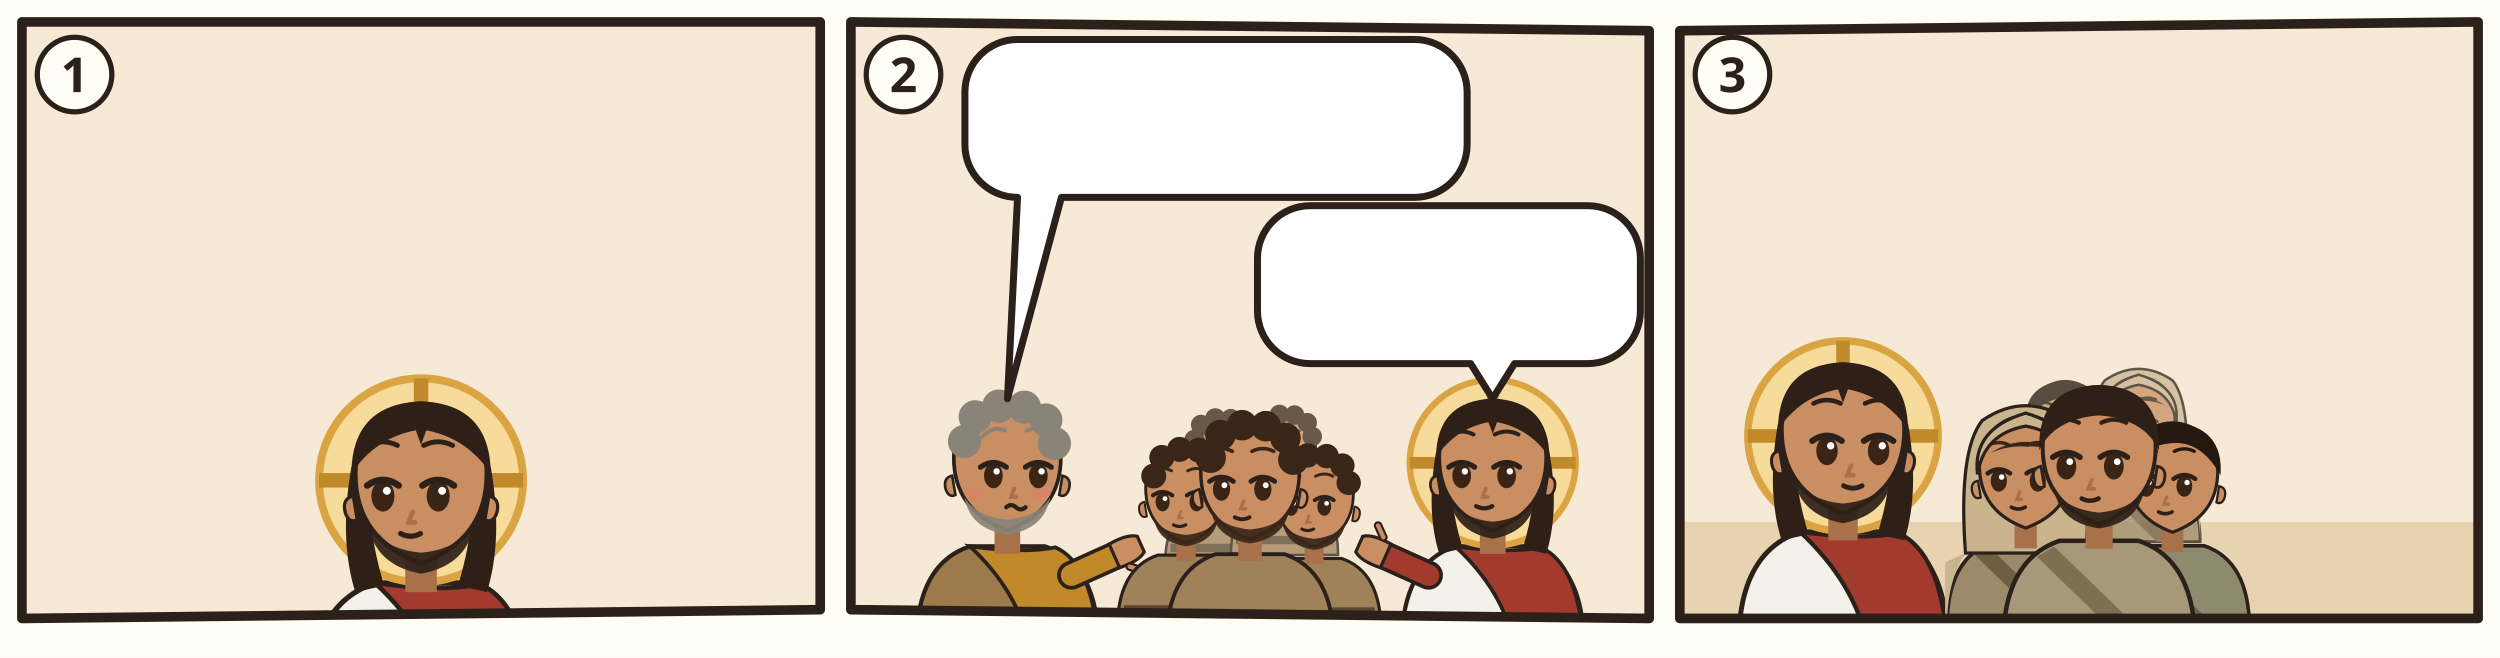
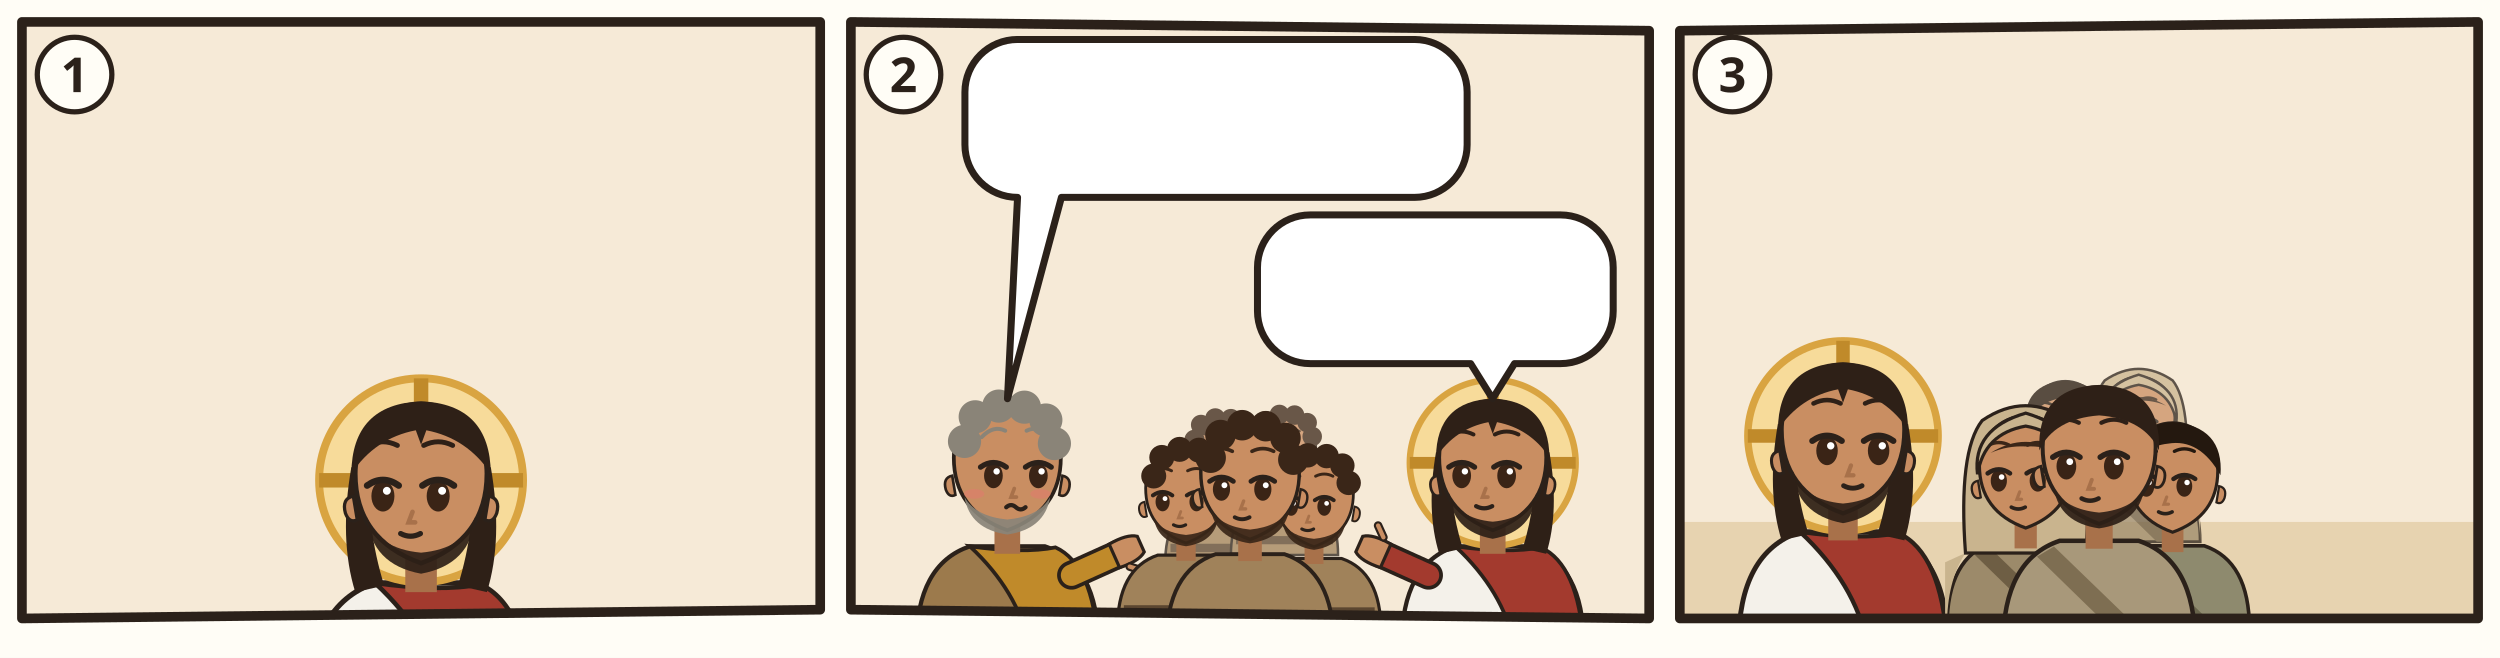
<svg xmlns="http://www.w3.org/2000/svg" viewBox="0 0 380 100">
  <rect width="380" height="100" fill="#FFFDF6" />
  <g transform="translate(2 2) scale(0.6667)">
    <clipPath id="an-cp-mrk-001-035-039-1">
      <polygon points="2,2 184,2 184,136 2,138" />
    </clipPath>
    <g clip-path="url(#an-cp-mrk-001-035-039-1)">
      <polygon points="2,2 184,2 184,136 2,138" fill="#F6EAD7" />
      <use href="#an-wueste" x="0" y="70" width="186" height="70" />
      <g transform="translate(93.0 106.5) scale(1.5)">
        <path d="M-17 34Q-17 19-7 15.6L7 15.6Q17 19 17 34z" fill="#F4F1EA" stroke="#2B211A" stroke-width=".8" />
        <path d="M-7 15.6Q3 17 9 15.8Q16 19 17 34L4 34Q2 24-7 15.6z" fill="#A33A2E" stroke="#2B211A" stroke-width=".7" />
        <circle r="15.5" fill="#F7DB9A" stroke="#D9A441" stroke-width="1.2" />
        <path d="M0-15.5v5M-15.5 0h5M15.5 0h-5" stroke="#C08A2A" stroke-width="2.2" />
        <path d="M-10.6 -2Q-12.5 9-10 17L-5.6 16Q-8.4 7-7.6-1z M10.6 -2Q12.5 9 10 17L5.6 16Q8.4 7 7.6-1z" fill="#2E2017" />
        <path d="M-2.4 11h4.8v6h-4.8z" fill="#A8714A" />
        <path d="M-10 -1Q-10 9 0 12.6Q10 9 10 -1A10 10.6 0 0 0 -10 -1z" fill="#C98E62" stroke="#2B211A" stroke-width=".7" />
        <path d="M10.3 2.4q1.8.4 1.2 2.6-.6 1.6-1.8 1z M-10.3 2.4q-1.8.4-1.2 2.6.6 1.6 1.8 1z" fill="#C98E62" stroke="#2B211A" stroke-width=".5" />
        <path d="M-8.2 5.6Q-7.6 12.8 0 14.2Q7.6 12.8 8.2 5.6Q6.6 10.4 0 11Q-6.6 10.4-8.2 5.6z" fill="#2E2017" opacity=".92" />
        <ellipse cx="-5.8" cy="2.4" rx="1.75" ry="2.35" fill="#3A2416" />
        <path d="M-8.2 0.8Q-5.8 -0.9 -3.4 0.8" fill="none" stroke="#2B211A" stroke-width="1" stroke-linecap="round" />
        <circle cx="-5.2" cy="1.6" r=".6" fill="#FFF" />
        <ellipse cx="2.6" cy="2.4" rx="1.75" ry="2.35" fill="#3A2416" />
        <path d="M0.2 0.8Q2.6 -0.9 5.0 0.8" fill="none" stroke="#2B211A" stroke-width="1" stroke-linecap="round" />
        <circle cx="3.2" cy="1.6" r=".6" fill="#FFF" />
        <path d="M-8.0 -5.3Q-5.8 -6.4 -3.6 -5.3M0.4 -5.3Q2.6 -6.4 4.8 -5.3" fill="none" stroke="#2E2017" stroke-width=".75" stroke-linecap="round" />
        <path d="M-1.3 4.8l-.6 1.6h1" fill="none" stroke="#A8714A" stroke-width=".7" stroke-linecap="round" />
        <path d="M-3.1 8.1Q-1.6 8.9 -0.1 8.1" fill="none" stroke="#2B211A" stroke-width=".8" stroke-linecap="round" />
        <path d="M-10.6-1Q-10.5-11.6 0-12Q10.5-11.6 10.6-1Q7-6.4 .8-7.6L0-5.4-.8-7.6Q-7-6.4-10.6-1z" fill="#2E2017" />
      </g>
      <use href="#an-z-beten" x="85.0" y="67.5" width="16" height="18" />
      <use href="#an-z-nacht" x="85.5" y="10" width="12.0" height="12.0" />
    </g>
    <polygon points="2,2 184,2 184,136 2,138" fill="none" stroke="#2B211A" stroke-width="2.2" stroke-linejoin="round" />
    <circle cx="14" cy="14" r="8.5" fill="#FFFDF6" stroke="#2B211A" stroke-width="1.2" />
    <text x="14" y="18" text-anchor="middle" font-family="sans-serif" font-size="11" font-weight="700" fill="#2B211A">1</text>
  </g>
  <g transform="translate(128 2) scale(0.6667)">
    <clipPath id="an-cp-mrk-001-035-039-2">
      <polygon points="2,2 184,4 184,138 2,136" />
    </clipPath>
    <g clip-path="url(#an-cp-mrk-001-035-039-2)">
      <polygon points="2,2 184,4 184,138 2,136" fill="#F6EAD7" />
      <use href="#an-wueste" x="0" y="70" width="186" height="70" />
      <g transform="translate(37.66667 102.52) scale(1.22)">
        <path d="M-17 34Q-17 19-7 15.6L7 15.6Q17 19 17 34z" fill="#9C7A4C" stroke="#2B211A" stroke-width=".8" />
        <path d="M-7 15.6Q3 17 9 15.8Q16 19 17 34L4 34Q2 24-7 15.6z" fill="#C08A2A" stroke="#2B211A" stroke-width=".7" />
        <path d="M12 21L21.1 16.9" stroke="#2B211A" stroke-width="5.4" stroke-linecap="round" />
        <path d="M12 21L21.1 16.9" stroke="#C08A2A" stroke-width="4" stroke-linecap="round" />
        <g transform="translate(21.1 16.9) rotate(66)">
          <path d="M-2.4 1.2Q-2.8-2.6-1.6-4.2h3.2Q2.8-2.6 2.4 1.2z" fill="#C98E62" stroke="#2B211A" stroke-width=".6" />
          <path d="M3 -.6l1.6-1.8" stroke="#2B211A" stroke-width="1.6" stroke-linecap="round" />
          <path d="M3 -.6l1.6-1.8" stroke="#C98E62" stroke-width=".8" stroke-linecap="round" />
        </g>
        <path d="M-2.4 11h4.8v6h-4.8z" fill="#A8714A" />
        <path d="M-10 -1Q-10 9 0 12.6Q10 9 10 -1A10 10.6 0 0 0 -10 -1z" fill="#C98E62" stroke="#2B211A" stroke-width=".7" />
        <path d="M10.3 2.4q1.8.4 1.2 2.6-.6 1.6-1.8 1z M-10.3 2.4q-1.8.4-1.2 2.6.6 1.6 1.8 1z" fill="#C98E62" stroke="#2B211A" stroke-width=".5" />
        <path d="M-8 6.4Q-7 12.4 0 13.4Q7 12.4 8 6.4Q6 10 0 10.6Q-6 10-8 6.4z" fill="#8A8478" opacity=".92" />
        <ellipse cx="-2.6" cy="2.4" rx="1.75" ry="2.35" fill="#3A2416" />
        <path d="M-5.0 0.8Q-2.6 -0.9 -0.2 0.8" fill="none" stroke="#2B211A" stroke-width="1" stroke-linecap="round" />
        <circle cx="-2.0" cy="1.6" r=".6" fill="#FFF" />
        <ellipse cx="5.8" cy="2.4" rx="1.75" ry="2.35" fill="#3A2416" />
        <path d="M3.4 0.8Q5.8 -0.9 8.2 0.8" fill="none" stroke="#2B211A" stroke-width="1" stroke-linecap="round" />
        <circle cx="6.4" cy="1.6" r=".6" fill="#FFF" />
        <path d="M-4.8 -4.8Q-2.6 -7.1 -0.4 -6.0M3.6 -6.0Q5.8 -7.1 8.0 -4.8" fill="none" stroke="#8A8478" stroke-width=".75" stroke-linecap="round" />
        <path d="M1.3 4.8l-.6 1.6h1" fill="none" stroke="#A8714A" stroke-width=".7" stroke-linecap="round" />
        <ellipse cx="-6.2" cy="5.8" rx="1.9" ry=".9" fill="#E07A6E" opacity=".55" />
        <ellipse cx="6.2" cy="5.8" rx="1.9" ry=".9" fill="#E07A6E" opacity=".55" />
        <path d="M-0.2 8.3q.9-.8 1.8 0t1.8 0" fill="none" stroke="#2B211A" stroke-width=".8" stroke-linecap="round" />
        <circle cx="-8" cy="-4" r="3.1" fill="#8A8478" />
        <circle cx="-6" cy="-8.6" r="3.1" fill="#8A8478" />
        <circle cx="-1.6" cy="-10.6" r="3.1" fill="#8A8478" />
        <circle cx="3.2" cy="-10.4" r="3.1" fill="#8A8478" />
        <circle cx="7.2" cy="-8" r="3.1" fill="#8A8478" />
        <circle cx="8.8" cy="-3.6" r="3.1" fill="#8A8478" />
        <use href="#an-a-schluessel" x="1" y="16" width="14" height="14" />
      </g>
      <g opacity=".75">
        <g transform="translate(86.2656 100.2264) scale(0.740784)">
          <path d="M-17 34Q-17 19-7 15.6L7 15.6Q17 19 17 34z" fill="#A0825A" stroke="#2B211A" stroke-width=".8" />
          <path d="M-15.4 28h30.8v2.6h-30.8z" fill="#5B4630" />
          <path d="M-2.4 11h4.8v6h-4.8z" fill="#A8714A" />
          <path d="M-10 -1Q-10 9 0 12.6Q10 9 10 -1A10 10.6 0 0 0 -10 -1z" fill="#C98E62" stroke="#2B211A" stroke-width=".7" />
          <path d="M10.3 2.4q1.8.4 1.2 2.6-.6 1.6-1.8 1z M-10.3 2.4q-1.8.4-1.2 2.6.6 1.6 1.8 1z" fill="#C98E62" stroke="#2B211A" stroke-width=".5" />
          <path d="M-8 6.4Q-7 12.4 0 13.4Q7 12.4 8 6.4Q6 10 0 10.6Q-6 10-8 6.4z" fill="#3A2618" opacity=".92" />
          <ellipse cx="-5.8" cy="2.4" rx="1.75" ry="2.35" fill="#3A2416" />
          <path d="M-8.2 0.8Q-5.8 -0.9 -3.4 0.8" fill="none" stroke="#2B211A" stroke-width="1" stroke-linecap="round" />
          <circle cx="-5.2" cy="1.6" r=".6" fill="#FFF" />
          <ellipse cx="2.6" cy="2.4" rx="1.75" ry="2.35" fill="#3A2416" />
          <path d="M0.2 0.8Q2.6 -0.9 5.0 0.8" fill="none" stroke="#2B211A" stroke-width="1" stroke-linecap="round" />
          <circle cx="3.2" cy="1.6" r=".6" fill="#FFF" />
          <path d="M-8.0 -5.3Q-5.8 -6.4 -3.6 -5.3M0.4 -5.3Q2.6 -6.4 4.8 -5.3" fill="none" stroke="#3A2618" stroke-width=".75" stroke-linecap="round" />
          <path d="M-1.3 4.8l-.6 1.6h1" fill="none" stroke="#A8714A" stroke-width=".7" stroke-linecap="round" />
          <path d="M-3.1 8.1Q-1.6 8.9 -0.1 8.1" fill="none" stroke="#2B211A" stroke-width=".8" stroke-linecap="round" />
          <circle cx="-8" cy="-4" r="3.1" fill="#3A2618" />
          <circle cx="-6" cy="-8.6" r="3.1" fill="#3A2618" />
          <circle cx="-1.6" cy="-10.6" r="3.1" fill="#3A2618" />
          <circle cx="3.2" cy="-10.4" r="3.1" fill="#3A2618" />
          <circle cx="7.2" cy="-8" r="3.1" fill="#3A2618" />
          <circle cx="8.8" cy="-3.6" r="3.1" fill="#3A2618" />
        </g>
        <g transform="translate(100.8568 99.104) scale(0.718336)">
          <path d="M-17 34Q-17 19-7 15.6L7 15.6Q17 19 17 34z" fill="#A0825A" stroke="#2B211A" stroke-width=".8" />
          <path d="M-15.4 28h30.8v2.6h-30.8z" fill="#5B4630" />
          <path d="M-2.4 11h4.8v6h-4.8z" fill="#A8714A" />
          <path d="M-10 -1Q-10 9 0 12.6Q10 9 10 -1A10 10.6 0 0 0 -10 -1z" fill="#C98E62" stroke="#2B211A" stroke-width=".7" />
          <path d="M10.3 2.4q1.8.4 1.2 2.6-.6 1.6-1.8 1z M-10.3 2.4q-1.8.4-1.2 2.6.6 1.6 1.8 1z" fill="#C98E62" stroke="#2B211A" stroke-width=".5" />
          <path d="M-8 6.4Q-7 12.4 0 13.4Q7 12.4 8 6.4Q6 10 0 10.6Q-6 10-8 6.4z" fill="#3A2618" opacity=".92" />
          <ellipse cx="-5.8" cy="2.4" rx="1.75" ry="2.35" fill="#3A2416" />
          <path d="M-8.2 0.8Q-5.8 -0.9 -3.4 0.8" fill="none" stroke="#2B211A" stroke-width="1" stroke-linecap="round" />
          <circle cx="-5.2" cy="1.6" r=".6" fill="#FFF" />
          <ellipse cx="2.6" cy="2.4" rx="1.75" ry="2.35" fill="#3A2416" />
          <path d="M0.2 0.8Q2.6 -0.9 5.0 0.8" fill="none" stroke="#2B211A" stroke-width="1" stroke-linecap="round" />
          <circle cx="3.2" cy="1.6" r=".6" fill="#FFF" />
          <path d="M-8.0 -5.3Q-5.8 -6.4 -3.6 -5.3M0.4 -5.3Q2.6 -6.4 4.8 -5.3" fill="none" stroke="#3A2618" stroke-width=".75" stroke-linecap="round" />
          <path d="M-1.3 4.8l-.6 1.6h1" fill="none" stroke="#A8714A" stroke-width=".7" stroke-linecap="round" />
          <path d="M-3.1 8.1Q-1.6 8.9 -0.1 8.1" fill="none" stroke="#2B211A" stroke-width=".8" stroke-linecap="round" />
          <circle cx="-8" cy="-4" r="3.1" fill="#3A2618" />
          <circle cx="-6" cy="-8.6" r="3.1" fill="#3A2618" />
          <circle cx="-1.6" cy="-10.6" r="3.1" fill="#3A2618" />
          <circle cx="3.2" cy="-10.4" r="3.1" fill="#3A2618" />
          <circle cx="7.2" cy="-8" r="3.1" fill="#3A2618" />
          <circle cx="8.8" cy="-3.6" r="3.1" fill="#3A2618" />
        </g>
      </g>
      <g transform="translate(78.4088 109.2056) scale(0.920368)">
        <path d="M-17 34Q-17 19-7 15.6L7 15.6Q17 19 17 34z" fill="#A0825A" stroke="#2B211A" stroke-width=".8" />
        <path d="M-15.4 28h30.8v2.6h-30.8z" fill="#5B4630" />
        <path d="M-2.4 11h4.8v6h-4.8z" fill="#A8714A" />
        <path d="M-10 -1Q-10 9 0 12.6Q10 9 10 -1A10 10.6 0 0 0 -10 -1z" fill="#C98E62" stroke="#2B211A" stroke-width=".7" />
        <path d="M10.3 2.4q1.8.4 1.2 2.6-.6 1.6-1.8 1z M-10.3 2.4q-1.8.4-1.2 2.6.6 1.6 1.8 1z" fill="#C98E62" stroke="#2B211A" stroke-width=".5" />
        <path d="M-8 6.4Q-7 12.4 0 13.4Q7 12.4 8 6.4Q6 10 0 10.6Q-6 10-8 6.4z" fill="#3A2618" opacity=".92" />
        <ellipse cx="-5.8" cy="2.4" rx="1.75" ry="2.35" fill="#3A2416" />
        <path d="M-8.2 0.8Q-5.8 -0.9 -3.4 0.8" fill="none" stroke="#2B211A" stroke-width="1" stroke-linecap="round" />
        <circle cx="-5.2" cy="1.6" r=".6" fill="#FFF" />
        <ellipse cx="2.6" cy="2.4" rx="1.75" ry="2.35" fill="#3A2416" />
        <path d="M0.2 0.8Q2.6 -0.9 5.0 0.8" fill="none" stroke="#2B211A" stroke-width="1" stroke-linecap="round" />
        <circle cx="3.2" cy="1.6" r=".6" fill="#FFF" />
        <path d="M-8.0 -5.3Q-5.8 -6.4 -3.6 -5.3M0.4 -5.3Q2.6 -6.4 4.8 -5.3" fill="none" stroke="#3A2618" stroke-width=".75" stroke-linecap="round" />
        <path d="M-1.3 4.8l-.6 1.6h1" fill="none" stroke="#A8714A" stroke-width=".7" stroke-linecap="round" />
        <path d="M-3.1 8.1Q-1.6 8.9 -0.1 8.1" fill="none" stroke="#2B211A" stroke-width=".8" stroke-linecap="round" />
        <circle cx="-8" cy="-4" r="3.1" fill="#3A2618" />
        <circle cx="-6" cy="-8.6" r="3.1" fill="#3A2618" />
        <circle cx="-1.6" cy="-10.6" r="3.1" fill="#3A2618" />
        <circle cx="3.2" cy="-10.4" r="3.1" fill="#3A2618" />
        <circle cx="7.2" cy="-8" r="3.1" fill="#3A2618" />
        <circle cx="8.8" cy="-3.6" r="3.1" fill="#3A2618" />
      </g>
      <g transform="translate(107.5912 110.328) scale(0.89792)">
        <path d="M-17 34Q-17 19-7 15.6L7 15.6Q17 19 17 34z" fill="#A0825A" stroke="#2B211A" stroke-width=".8" />
        <path d="M-15.4 28h30.8v2.6h-30.8z" fill="#5B4630" />
        <path d="M-2.4 11h4.8v6h-4.8z" fill="#A8714A" />
        <path d="M-10 -1Q-10 9 0 12.6Q10 9 10 -1A10 10.6 0 0 0 -10 -1z" fill="#C98E62" stroke="#2B211A" stroke-width=".7" />
        <path d="M10.3 2.4q1.8.4 1.2 2.6-.6 1.6-1.8 1z M-10.3 2.4q-1.8.4-1.2 2.6.6 1.6 1.8 1z" fill="#C98E62" stroke="#2B211A" stroke-width=".5" />
        <path d="M-8 6.4Q-7 12.4 0 13.4Q7 12.4 8 6.4Q6 10 0 10.6Q-6 10-8 6.4z" fill="#3A2618" opacity=".92" />
        <ellipse cx="-5.8" cy="2.4" rx="1.75" ry="2.35" fill="#3A2416" />
        <path d="M-8.2 0.8Q-5.8 -0.9 -3.4 0.8" fill="none" stroke="#2B211A" stroke-width="1" stroke-linecap="round" />
        <circle cx="-5.2" cy="1.6" r=".6" fill="#FFF" />
        <ellipse cx="2.6" cy="2.4" rx="1.75" ry="2.35" fill="#3A2416" />
        <path d="M0.2 0.8Q2.6 -0.9 5.0 0.8" fill="none" stroke="#2B211A" stroke-width="1" stroke-linecap="round" />
        <circle cx="3.2" cy="1.6" r=".6" fill="#FFF" />
        <path d="M-8.0 -5.3Q-5.8 -6.4 -3.6 -5.3M0.4 -5.3Q2.6 -6.4 4.8 -5.3" fill="none" stroke="#3A2618" stroke-width=".75" stroke-linecap="round" />
        <path d="M-1.3 4.8l-.6 1.6h1" fill="none" stroke="#A8714A" stroke-width=".7" stroke-linecap="round" />
        <path d="M-3.1 8.1Q-1.6 8.9 -0.1 8.1" fill="none" stroke="#2B211A" stroke-width=".8" stroke-linecap="round" />
        <circle cx="-8" cy="-4" r="3.1" fill="#3A2618" />
        <circle cx="-6" cy="-8.6" r="3.1" fill="#3A2618" />
        <circle cx="-1.6" cy="-10.6" r="3.1" fill="#3A2618" />
        <circle cx="3.2" cy="-10.4" r="3.1" fill="#3A2618" />
        <circle cx="7.2" cy="-8" r="3.1" fill="#3A2618" />
        <circle cx="8.8" cy="-3.6" r="3.1" fill="#3A2618" />
      </g>
      <g transform="translate(93.0 105.8384) scale(1.1224)">
        <path d="M-17 34Q-17 19-7 15.6L7 15.6Q17 19 17 34z" fill="#A0825A" stroke="#2B211A" stroke-width=".8" />
        <path d="M-15.4 28h30.8v2.6h-30.8z" fill="#5B4630" />
        <path d="M-2.4 11h4.8v6h-4.8z" fill="#A8714A" />
        <path d="M-10 -1Q-10 9 0 12.6Q10 9 10 -1A10 10.6 0 0 0 -10 -1z" fill="#C98E62" stroke="#2B211A" stroke-width=".7" />
        <path d="M10.3 2.4q1.8.4 1.2 2.6-.6 1.6-1.8 1z M-10.3 2.4q-1.8.4-1.2 2.6.6 1.6 1.8 1z" fill="#C98E62" stroke="#2B211A" stroke-width=".5" />
        <path d="M-8 6.4Q-7 12.4 0 13.4Q7 12.4 8 6.4Q6 10 0 10.6Q-6 10-8 6.4z" fill="#3A2618" opacity=".92" />
        <ellipse cx="-5.8" cy="2.4" rx="1.75" ry="2.35" fill="#3A2416" />
        <path d="M-8.2 0.8Q-5.8 -0.9 -3.4 0.8" fill="none" stroke="#2B211A" stroke-width="1" stroke-linecap="round" />
        <circle cx="-5.2" cy="1.6" r=".6" fill="#FFF" />
        <ellipse cx="2.6" cy="2.4" rx="1.75" ry="2.35" fill="#3A2416" />
        <path d="M0.2 0.8Q2.6 -0.9 5.0 0.8" fill="none" stroke="#2B211A" stroke-width="1" stroke-linecap="round" />
        <circle cx="3.2" cy="1.6" r=".6" fill="#FFF" />
        <path d="M-8.0 -5.3Q-5.8 -6.4 -3.6 -5.3M0.4 -5.3Q2.6 -6.4 4.8 -5.3" fill="none" stroke="#3A2618" stroke-width=".75" stroke-linecap="round" />
        <path d="M-1.3 4.8l-.6 1.6h1" fill="none" stroke="#A8714A" stroke-width=".7" stroke-linecap="round" />
        <path d="M-3.1 8.1Q-1.6 8.9 -0.1 8.1" fill="none" stroke="#2B211A" stroke-width=".8" stroke-linecap="round" />
        <circle cx="-8" cy="-4" r="3.1" fill="#3A2618" />
        <circle cx="-6" cy="-8.6" r="3.1" fill="#3A2618" />
        <circle cx="-1.6" cy="-10.6" r="3.1" fill="#3A2618" />
        <circle cx="3.2" cy="-10.4" r="3.1" fill="#3A2618" />
        <circle cx="7.2" cy="-8" r="3.1" fill="#3A2618" />
        <circle cx="8.8" cy="-3.6" r="3.1" fill="#3A2618" />
      </g>
      <g transform="translate(148.3333 102.52) scale(1.22)">
        <path d="M-17 34Q-17 19-7 15.6L7 15.6Q17 19 17 34z" fill="#F4F1EA" stroke="#2B211A" stroke-width=".8" />
        <path d="M-7 15.6Q3 17 9 15.8Q16 19 17 34L4 34Q2 24-7 15.6z" fill="#A33A2E" stroke="#2B211A" stroke-width=".7" />
        <path d="M-12 21L-21.1 16.9" stroke="#2B211A" stroke-width="5.4" stroke-linecap="round" />
        <path d="M-12 21L-21.1 16.9" stroke="#A33A2E" stroke-width="4" stroke-linecap="round" />
        <g transform="translate(-21.1 16.9) rotate(294)">
          <path d="M-2.4 1.2Q-2.8-2.6-1.6-4.2h3.2Q2.8-2.6 2.4 1.2z" fill="#C98E62" stroke="#2B211A" stroke-width=".6" />
          <path d="M3 -.6l1.6-1.8" stroke="#2B211A" stroke-width="1.6" stroke-linecap="round" />
          <path d="M3 -.6l1.6-1.8" stroke="#C98E62" stroke-width=".8" stroke-linecap="round" />
        </g>
        <circle r="15.5" fill="#F7DB9A" stroke="#D9A441" stroke-width="1.2" />
        <path d="M0-15.5v5M-15.5 0h5M15.5 0h-5" stroke="#C08A2A" stroke-width="2.2" />
        <path d="M-10.6 -2Q-12.5 9-10 17L-5.6 16Q-8.4 7-7.6-1z M10.6 -2Q12.5 9 10 17L5.6 16Q8.4 7 7.6-1z" fill="#2E2017" />
        <path d="M-2.4 11h4.8v6h-4.8z" fill="#A8714A" />
        <path d="M-10 -1Q-10 9 0 12.6Q10 9 10 -1A10 10.6 0 0 0 -10 -1z" fill="#C98E62" stroke="#2B211A" stroke-width=".7" />
        <path d="M10.3 2.4q1.8.4 1.2 2.6-.6 1.6-1.8 1z M-10.3 2.4q-1.8.4-1.2 2.6.6 1.6 1.8 1z" fill="#C98E62" stroke="#2B211A" stroke-width=".5" />
        <path d="M-8.2 5.6Q-7.6 12.8 0 14.2Q7.6 12.8 8.2 5.6Q6.6 10.4 0 11Q-6.6 10.4-8.2 5.6z" fill="#2E2017" opacity=".92" />
        <ellipse cx="-5.8" cy="2.4" rx="1.75" ry="2.35" fill="#3A2416" />
        <path d="M-8.2 0.8Q-5.8 -0.9 -3.4 0.8" fill="none" stroke="#2B211A" stroke-width="1" stroke-linecap="round" />
        <circle cx="-5.2" cy="1.6" r=".6" fill="#FFF" />
        <ellipse cx="2.6" cy="2.4" rx="1.75" ry="2.35" fill="#3A2416" />
        <path d="M0.2 0.8Q2.6 -0.9 5.0 0.8" fill="none" stroke="#2B211A" stroke-width="1" stroke-linecap="round" />
        <circle cx="3.2" cy="1.6" r=".6" fill="#FFF" />
        <path d="M-8.0 -5.3Q-5.8 -6.4 -3.6 -5.3M0.4 -5.3Q2.6 -6.4 4.8 -5.3" fill="none" stroke="#2E2017" stroke-width=".75" stroke-linecap="round" />
        <path d="M-1.3 4.8l-.6 1.6h1" fill="none" stroke="#A8714A" stroke-width=".7" stroke-linecap="round" />
        <path d="M-3.1 8.1Q-1.6 8.9 -0.1 8.1" fill="none" stroke="#2B211A" stroke-width=".8" stroke-linecap="round" />
        <path d="M-10.6-1Q-10.5-11.6 0-12Q10.5-11.6 10.6-1Q7-6.4 .8-7.6L0-5.4-.8-7.6Q-7-6.4-10.6-1z" fill="#2E2017" />
      </g>
      <g>
        <path d="M40 6H130.5A12 12 0 0 1 142.5 18V30A12 12 0 0 1 130.5 42L50 42L37.7 87.9L40 42H40A12 12 0 0 1 28 30V18A12 12 0 0 1 40 6Z" fill="#FFFFFF" stroke="#2B211A" stroke-width="1.6" stroke-linejoin="round" />
        <use href="#an-z-menschen" x="34" y="12" width="30.0" height="24" />
        <use href="#an-z-pfeil" x="69.0" y="12" width="45.6" height="24" />
        <use href="#an-p-jesus" x="119.6" y="12" width="16.9" height="24" />
      </g>
      <g>
-         <path d="M106.7 43.9H170A12 12 0 0 1 182 55.9V67.9A12 12 0 0 1 170 79.9L153.3 79.9L148.3 87.9L143.3 79.9H106.7A12 12 0 0 1 94.7 67.9V55.9A12 12 0 0 1 106.7 43.9Z" fill="#FFFFFF" stroke="#2B211A" stroke-width="1.6" stroke-linejoin="round" />
-         <use href="#an-stadt" x="100.7" y="49.9" width="34.3" height="24" />
-         <use href="#an-z-verkuendigen" x="140.0" y="49.9" width="36.0" height="24" />
+         <path d="M106.7 46H163.8A12 12 0 0 1 175.8 58V67.9A12 12 0 0 1 163.8 79.9L153.3 79.9L148.3 87.9L143.3 79.9H106.7A12 12 0 0 1 94.7 67.9V58A12 12 0 0 1 106.7 46Z" fill="#FFFFFF" stroke="#2B211A" stroke-width="1.6" stroke-linejoin="round" />
+         <use href="#an-stadt" x="100.7" y="52" width="31.3" height="21.9" />
+         <use href="#an-z-verkuendigen" x="137.0" y="52" width="32.8" height="21.9" />
      </g>
    </g>
    <polygon points="2,2 184,4 184,138 2,136" fill="none" stroke="#2B211A" stroke-width="2.2" stroke-linejoin="round" />
    <circle cx="14" cy="14" r="8.5" fill="#FFFDF6" stroke="#2B211A" stroke-width="1.2" />
    <text x="14" y="18" text-anchor="middle" font-family="sans-serif" font-size="11" font-weight="700" fill="#2B211A">2</text>
  </g>
  <g transform="translate(254 2) scale(0.6667)">
    <clipPath id="an-cp-mrk-001-035-039-3">
      <polygon points="2,4 184,2 184,138 2,138" />
    </clipPath>
    <g clip-path="url(#an-cp-mrk-001-035-039-3)">
      <polygon points="2,4 184,2 184,138 2,138" fill="#F6EAD7" />
      <path d="M0 116h186v24H0z" fill="#E7D3B0" />
      <use href="#an-synagoge" x="106" y="66" width="76" height="54" opacity=".6" />
      <g transform="translate(39.2 96.4) scale(1.4)">
        <path d="M-17 34Q-17 19-7 15.6L7 15.6Q17 19 17 34z" fill="#F4F1EA" stroke="#2B211A" stroke-width=".8" />
        <path d="M-7 15.6Q3 17 9 15.8Q16 19 17 34L4 34Q2 24-7 15.6z" fill="#A33A2E" stroke="#2B211A" stroke-width=".7" />
        <circle r="15.5" fill="#F7DB9A" stroke="#D9A441" stroke-width="1.2" />
        <path d="M0-15.5v5M-15.5 0h5M15.5 0h-5" stroke="#C08A2A" stroke-width="2.2" />
        <path d="M-10.6 -2Q-12.5 9-10 17L-5.6 16Q-8.4 7-7.6-1z M10.6 -2Q12.5 9 10 17L5.6 16Q8.4 7 7.6-1z" fill="#2E2017" />
        <path d="M-2.4 11h4.8v6h-4.8z" fill="#A8714A" />
        <path d="M-10 -1Q-10 9 0 12.6Q10 9 10 -1A10 10.6 0 0 0 -10 -1z" fill="#C98E62" stroke="#2B211A" stroke-width=".7" />
        <path d="M10.3 2.4q1.8.4 1.2 2.6-.6 1.6-1.8 1z M-10.3 2.4q-1.8.4-1.2 2.6.6 1.6 1.8 1z" fill="#C98E62" stroke="#2B211A" stroke-width=".5" />
        <path d="M-8.2 5.6Q-7.6 12.8 0 14.2Q7.6 12.8 8.2 5.6Q6.6 10.4 0 11Q-6.6 10.4-8.2 5.6z" fill="#2E2017" opacity=".92" />
        <ellipse cx="-2.6" cy="2.4" rx="1.75" ry="2.35" fill="#3A2416" />
        <path d="M-5.0 0.8Q-2.6 -0.9 -0.2 0.8" fill="none" stroke="#2B211A" stroke-width="1" stroke-linecap="round" />
        <circle cx="-2.0" cy="1.6" r=".6" fill="#FFF" />
        <ellipse cx="5.8" cy="2.4" rx="1.75" ry="2.35" fill="#3A2416" />
        <path d="M3.4 0.8Q5.8 -0.9 8.2 0.8" fill="none" stroke="#2B211A" stroke-width="1" stroke-linecap="round" />
        <circle cx="6.4" cy="1.6" r=".6" fill="#FFF" />
        <path d="M-4.8 -5.3Q-2.6 -6.4 -0.4 -5.3M3.6 -5.3Q5.8 -6.4 8.0 -5.3" fill="none" stroke="#2E2017" stroke-width=".75" stroke-linecap="round" />
        <path d="M1.3 4.8l-.6 1.6h1" fill="none" stroke="#A8714A" stroke-width=".7" stroke-linecap="round" />
        <path d="M0.1 8.1Q1.6 8.9 3.1 8.1" fill="none" stroke="#2B211A" stroke-width=".8" stroke-linecap="round" />
        <path d="M-10.6-1Q-10.5-11.6 0-12Q10.5-11.6 10.6-1Q7-6.4 .8-7.6L0-5.4-.8-7.6Q-7-6.4-10.6-1z" fill="#2E2017" />
      </g>
      <g opacity=".75">
        <g transform="translate(89.872 93.768) scale(0.85008)">
          <path d="M-17 34Q-17 19-7 15.6L7 15.6Q17 19 17 34z" fill="#8E8A6E" stroke="#2B211A" stroke-width=".8" />
          <path d="M-8 16.6L10 34h-5L-11 18.4z" fill="#6A664C" />
          <path d="M-2.4 11h4.8v6h-4.8z" fill="#A8714A" />
          <path d="M-10 -1Q-10 9 0 12.6Q10 9 10 -1A10 10.6 0 0 0 -10 -1z" fill="#C98E62" stroke="#2B211A" stroke-width=".7" />
          <path d="M10.3 2.4q1.8.4 1.2 2.6-.6 1.6-1.8 1z M-10.3 2.4q-1.8.4-1.2 2.6.6 1.6 1.8 1z" fill="#C98E62" stroke="#2B211A" stroke-width=".5" />
          <ellipse cx="-5.8" cy="2.4" rx="1.75" ry="2.35" fill="#3A2416" />
          <path d="M-8.2 0.8Q-5.8 -0.9 -3.4 0.8" fill="none" stroke="#2B211A" stroke-width="1" stroke-linecap="round" />
          <circle cx="-5.2" cy="1.6" r=".6" fill="#FFF" />
          <ellipse cx="2.6" cy="2.4" rx="1.75" ry="2.35" fill="#3A2416" />
          <path d="M0.2 0.8Q2.6 -0.9 5.0 0.8" fill="none" stroke="#2B211A" stroke-width="1" stroke-linecap="round" />
          <circle cx="3.2" cy="1.6" r=".6" fill="#FFF" />
          <path d="M-8.0 -5.3Q-5.8 -6.4 -3.6 -5.3M0.4 -5.3Q2.6 -6.4 4.8 -5.3" fill="none" stroke="#24180F" stroke-width=".75" stroke-linecap="round" />
          <path d="M-1.3 4.8l-.6 1.6h1" fill="none" stroke="#A8714A" stroke-width=".7" stroke-linecap="round" />
          <path d="M-3.1 8.1Q-1.6 8.9 -0.1 8.1" fill="none" stroke="#2B211A" stroke-width=".8" stroke-linecap="round" />
          <path d="M-10.6 0Q-11.4-10.8 0-11.8Q11.4-10.8 10.6 0Q6-8.2-1-7Q-7-6.4-10.6 0z" fill="#24180F" />
        </g>
        <g transform="translate(106.616 92.48) scale(0.82432)">
          <path d="M-17 34Q-17 19-7 15.6L7 15.6Q17 19 17 34z" fill="#9C8A6A" stroke="#2B211A" stroke-width=".8" />
          <path d="M-13 18Q-17 24-17 34h-.4V20zM13 18Q17 24 17 34V20z" fill="#C9B48E" />
          <path d="M-8 16.6L10 34h-5L-11 18.4z" fill="#6E5E44" />
          <path d="M-13 18Q-14.6-4-9.4-10.6Q0-17 9.4-10.6Q14.6-4 13 18z" fill="#C9B48E" stroke="#2B211A" stroke-width=".7" />
          <path d="M-2.4 11h4.8v6h-4.8z" fill="#A8714A" />
          <path d="M-10 -1Q-10 9 0 12.6Q10 9 10 -1A10 10.6 0 0 0 -10 -1z" fill="#C98E62" stroke="#2B211A" stroke-width=".7" />
          <path d="M10.3 2.4q1.8.4 1.2 2.6-.6 1.6-1.8 1z M-10.3 2.4q-1.8.4-1.2 2.6.6 1.6 1.8 1z" fill="#C98E62" stroke="#2B211A" stroke-width=".5" />
          <ellipse cx="-5.8" cy="2.4" rx="1.75" ry="2.35" fill="#3A2416" />
          <path d="M-8.2 0.8Q-5.8 -0.9 -3.4 0.8" fill="none" stroke="#2B211A" stroke-width="1" stroke-linecap="round" />
          <circle cx="-5.2" cy="1.6" r=".6" fill="#FFF" />
          <ellipse cx="2.6" cy="2.4" rx="1.75" ry="2.35" fill="#3A2416" />
          <path d="M0.2 0.8Q2.6 -0.9 5.0 0.8" fill="none" stroke="#2B211A" stroke-width="1" stroke-linecap="round" />
          <circle cx="3.2" cy="1.6" r=".6" fill="#FFF" />
          <path d="M-8.0 -5.3Q-5.8 -6.4 -3.6 -5.3M0.4 -5.3Q2.6 -6.4 4.8 -5.3" fill="none" stroke="#3A2618" stroke-width=".75" stroke-linecap="round" />
          <path d="M-1.3 4.8l-.6 1.6h1" fill="none" stroke="#A8714A" stroke-width=".7" stroke-linecap="round" />
          <path d="M-3.1 8.1Q-1.6 8.9 -0.1 8.1" fill="none" stroke="#2B211A" stroke-width=".8" stroke-linecap="round" />
          <path d="M-7.6-3.6Q0-8.4 7.6-3.6Q4-5.2 0-5Q-4-5.2-7.6-3.6z" fill="#3A2618" />
          <path d="M-10.4 1Q-11.6-8.8 0-12.2Q11.6-8.8 10.4 1Q9-7.8 0-9.4Q-9-7.8-10.4 1z" fill="#C9B48E" stroke="#2B211A" stroke-width=".7" />
        </g>
      </g>
      <g transform="translate(80.856 104.072) scale(1.05616)">
        <path d="M-17 34Q-17 19-7 15.6L7 15.6Q17 19 17 34z" fill="#9C8A6A" stroke="#2B211A" stroke-width=".8" />
        <path d="M-13 18Q-17 24-17 34h-.4V20zM13 18Q17 24 17 34V20z" fill="#C9B48E" />
        <path d="M-8 16.6L10 34h-5L-11 18.4z" fill="#6E5E44" />
        <path d="M-13 18Q-14.6-4-9.4-10.6Q0-17 9.4-10.6Q14.6-4 13 18z" fill="#C9B48E" stroke="#2B211A" stroke-width=".7" />
        <path d="M-2.4 11h4.8v6h-4.8z" fill="#A8714A" />
        <path d="M-10 -1Q-10 9 0 12.6Q10 9 10 -1A10 10.6 0 0 0 -10 -1z" fill="#C98E62" stroke="#2B211A" stroke-width=".7" />
        <path d="M10.3 2.4q1.8.4 1.2 2.6-.6 1.6-1.8 1z M-10.3 2.4q-1.8.4-1.2 2.6.6 1.6 1.8 1z" fill="#C98E62" stroke="#2B211A" stroke-width=".5" />
        <ellipse cx="-5.8" cy="2.4" rx="1.75" ry="2.35" fill="#3A2416" />
        <path d="M-8.2 0.8Q-5.8 -0.9 -3.4 0.8" fill="none" stroke="#2B211A" stroke-width="1" stroke-linecap="round" />
        <circle cx="-5.2" cy="1.6" r=".6" fill="#FFF" />
        <ellipse cx="2.6" cy="2.4" rx="1.75" ry="2.35" fill="#3A2416" />
        <path d="M0.2 0.8Q2.6 -0.9 5.0 0.8" fill="none" stroke="#2B211A" stroke-width="1" stroke-linecap="round" />
        <circle cx="3.2" cy="1.6" r=".6" fill="#FFF" />
        <path d="M-8.0 -5.3Q-5.8 -6.4 -3.6 -5.3M0.4 -5.3Q2.6 -6.4 4.8 -5.3" fill="none" stroke="#3A2618" stroke-width=".75" stroke-linecap="round" />
        <path d="M-1.3 4.8l-.6 1.6h1" fill="none" stroke="#A8714A" stroke-width=".7" stroke-linecap="round" />
        <path d="M-3.1 8.1Q-1.6 8.9 -0.1 8.1" fill="none" stroke="#2B211A" stroke-width=".8" stroke-linecap="round" />
        <path d="M-7.6-3.6Q0-8.4 7.6-3.6Q4-5.2 0-5Q-4-5.2-7.6-3.6z" fill="#3A2618" />
        <path d="M-10.4 1Q-11.6-8.8 0-12.2Q11.6-8.8 10.4 1Q9-7.8 0-9.4Q-9-7.8-10.4 1z" fill="#C9B48E" stroke="#2B211A" stroke-width=".7" />
      </g>
      <g transform="translate(114.344 105.36) scale(1.0304)">
        <path d="M-17 34Q-17 19-7 15.6L7 15.6Q17 19 17 34z" fill="#8E8A6E" stroke="#2B211A" stroke-width=".8" />
        <path d="M-8 16.6L10 34h-5L-11 18.4z" fill="#6A664C" />
        <path d="M-2.4 11h4.8v6h-4.8z" fill="#A8714A" />
        <path d="M-10 -1Q-10 9 0 12.6Q10 9 10 -1A10 10.6 0 0 0 -10 -1z" fill="#C98E62" stroke="#2B211A" stroke-width=".7" />
        <path d="M10.3 2.4q1.8.4 1.2 2.6-.6 1.6-1.8 1z M-10.3 2.4q-1.8.4-1.2 2.6.6 1.6 1.8 1z" fill="#C98E62" stroke="#2B211A" stroke-width=".5" />
        <ellipse cx="-5.8" cy="2.4" rx="1.75" ry="2.35" fill="#3A2416" />
        <path d="M-8.2 0.8Q-5.8 -0.9 -3.4 0.8" fill="none" stroke="#2B211A" stroke-width="1" stroke-linecap="round" />
        <circle cx="-5.2" cy="1.6" r=".6" fill="#FFF" />
        <ellipse cx="2.6" cy="2.4" rx="1.75" ry="2.35" fill="#3A2416" />
        <path d="M0.2 0.8Q2.6 -0.9 5.0 0.8" fill="none" stroke="#2B211A" stroke-width="1" stroke-linecap="round" />
        <circle cx="3.2" cy="1.6" r=".6" fill="#FFF" />
        <path d="M-8.0 -5.3Q-5.8 -6.4 -3.6 -5.3M0.4 -5.3Q2.6 -6.4 4.8 -5.3" fill="none" stroke="#24180F" stroke-width=".75" stroke-linecap="round" />
        <path d="M-1.3 4.8l-.6 1.6h1" fill="none" stroke="#A8714A" stroke-width=".7" stroke-linecap="round" />
        <path d="M-3.1 8.1Q-1.6 8.9 -0.1 8.1" fill="none" stroke="#2B211A" stroke-width=".8" stroke-linecap="round" />
        <path d="M-10.6 0Q-11.4-10.8 0-11.8Q11.4-10.8 10.6 0Q6-8.2-1-7Q-7-6.4-10.6 0z" fill="#24180F" />
      </g>
      <g transform="translate(97.6 100.208) scale(1.288)">
        <path d="M-17 34Q-17 19-7 15.6L7 15.6Q17 19 17 34z" fill="#A8987A" stroke="#2B211A" stroke-width=".8" />
        <path d="M-8 16.6L10 34h-5L-11 18.4z" fill="#7E6E52" />
        <path d="M-2.4 11h4.8v6h-4.8z" fill="#A8714A" />
        <path d="M-10 -1Q-10 9 0 12.6Q10 9 10 -1A10 10.6 0 0 0 -10 -1z" fill="#C98E62" stroke="#2B211A" stroke-width=".7" />
        <path d="M10.3 2.4q1.8.4 1.2 2.6-.6 1.6-1.8 1z M-10.3 2.4q-1.8.4-1.2 2.6.6 1.6 1.8 1z" fill="#C98E62" stroke="#2B211A" stroke-width=".5" />
        <path d="M-8 6.4Q-7 12.4 0 13.4Q7 12.4 8 6.4Q6 10 0 10.6Q-6 10-8 6.4z" fill="#2E2017" opacity=".92" />
        <ellipse cx="-5.8" cy="2.4" rx="1.75" ry="2.35" fill="#3A2416" />
        <path d="M-8.2 0.8Q-5.8 -0.9 -3.4 0.8" fill="none" stroke="#2B211A" stroke-width="1" stroke-linecap="round" />
        <circle cx="-5.2" cy="1.6" r=".6" fill="#FFF" />
        <ellipse cx="2.6" cy="2.4" rx="1.75" ry="2.35" fill="#3A2416" />
        <path d="M0.2 0.8Q2.6 -0.9 5.0 0.8" fill="none" stroke="#2B211A" stroke-width="1" stroke-linecap="round" />
        <circle cx="3.2" cy="1.6" r=".6" fill="#FFF" />
        <path d="M-8.0 -5.3Q-5.8 -6.4 -3.6 -5.3M0.4 -5.3Q2.6 -6.4 4.8 -5.3" fill="none" stroke="#2E2017" stroke-width=".75" stroke-linecap="round" />
        <path d="M-1.3 4.8l-.6 1.6h1" fill="none" stroke="#A8714A" stroke-width=".7" stroke-linecap="round" />
        <path d="M-3.1 8.1Q-1.6 8.9 -0.1 8.1" fill="none" stroke="#2B211A" stroke-width=".8" stroke-linecap="round" />
        <path d="M-10.6-.4Q-11-11.6 0-12Q11-11.6 10.6-.4Q8-6 0-6.6Q-8-6-10.6-.4z" fill="#2E2017" />
      </g>
      <use href="#an-z-verkuendigen" x="51.5" y="10" width="22.0" height="15.0" />
      <use href="#an-z-daemon" x="82.5" y="10" width="16.0" height="16.0" />
      <use href="#an-z-fliehen" x="107.5" y="10" width="24.0" height="13.0" />
    </g>
    <polygon points="2,4 184,2 184,138 2,138" fill="none" stroke="#2B211A" stroke-width="2.2" stroke-linejoin="round" />
    <circle cx="14" cy="14" r="8.5" fill="#FFFDF6" stroke="#2B211A" stroke-width="1.2" />
    <text x="14" y="18" text-anchor="middle" font-family="sans-serif" font-size="11" font-weight="700" fill="#2B211A">3</text>
  </g>
</svg>
